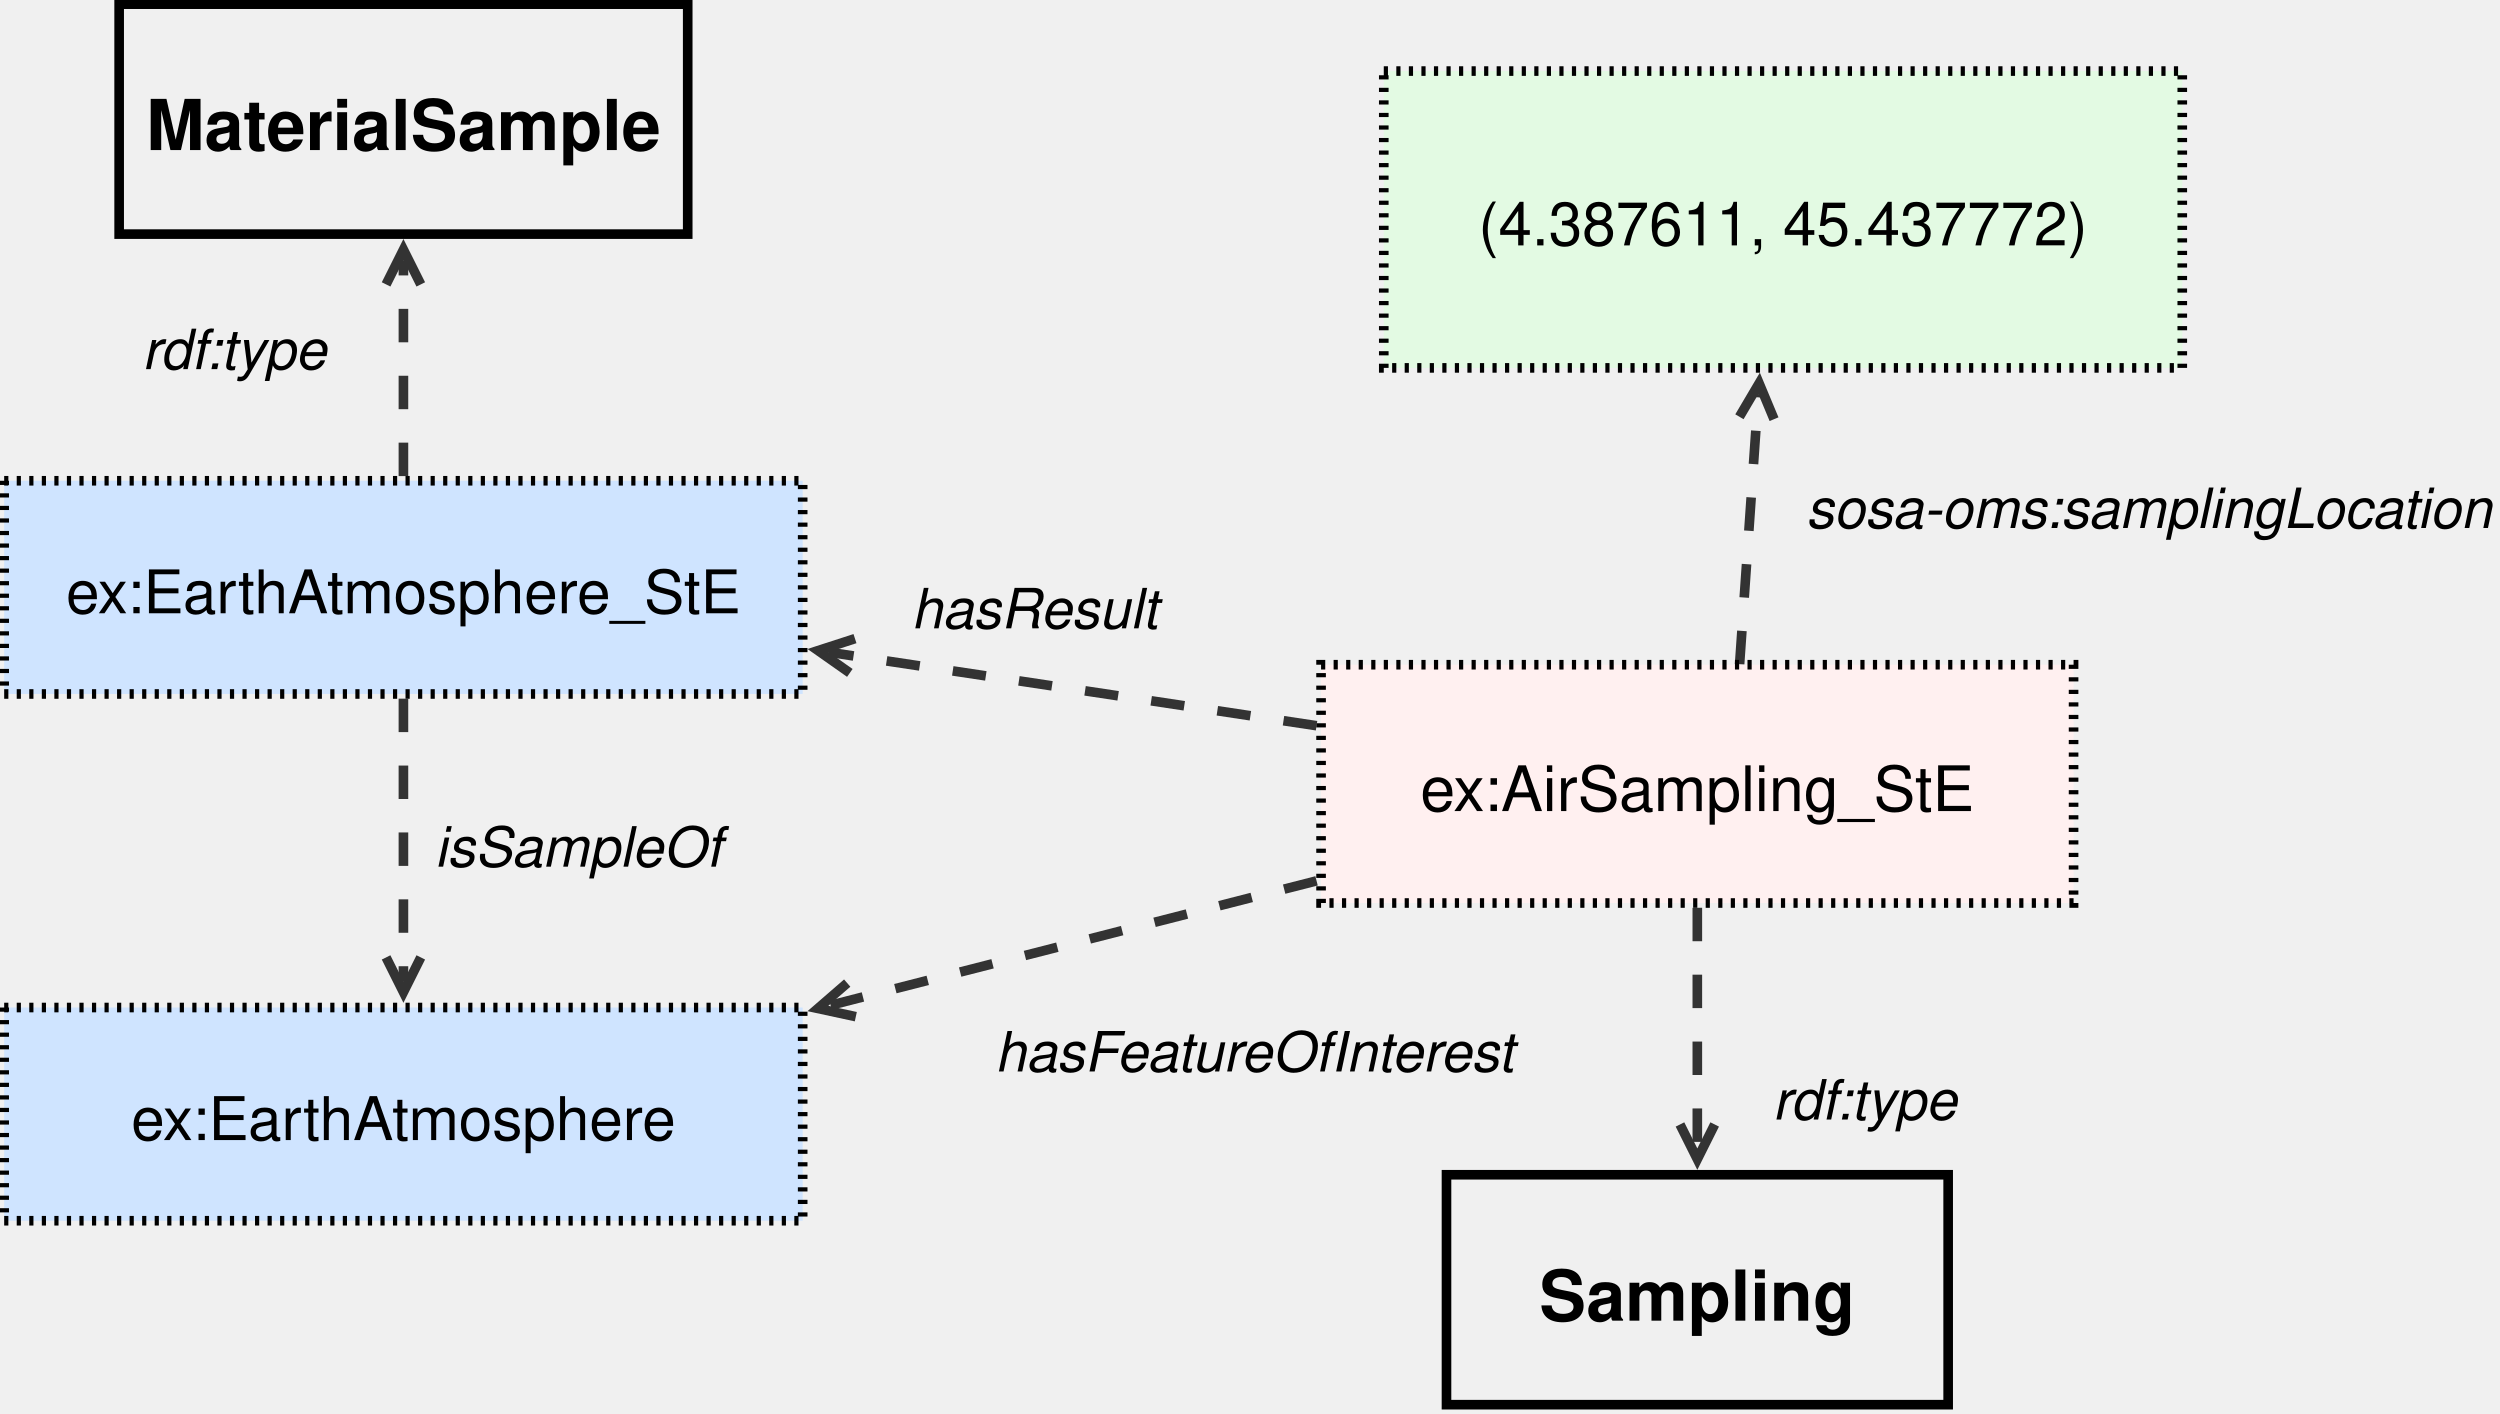
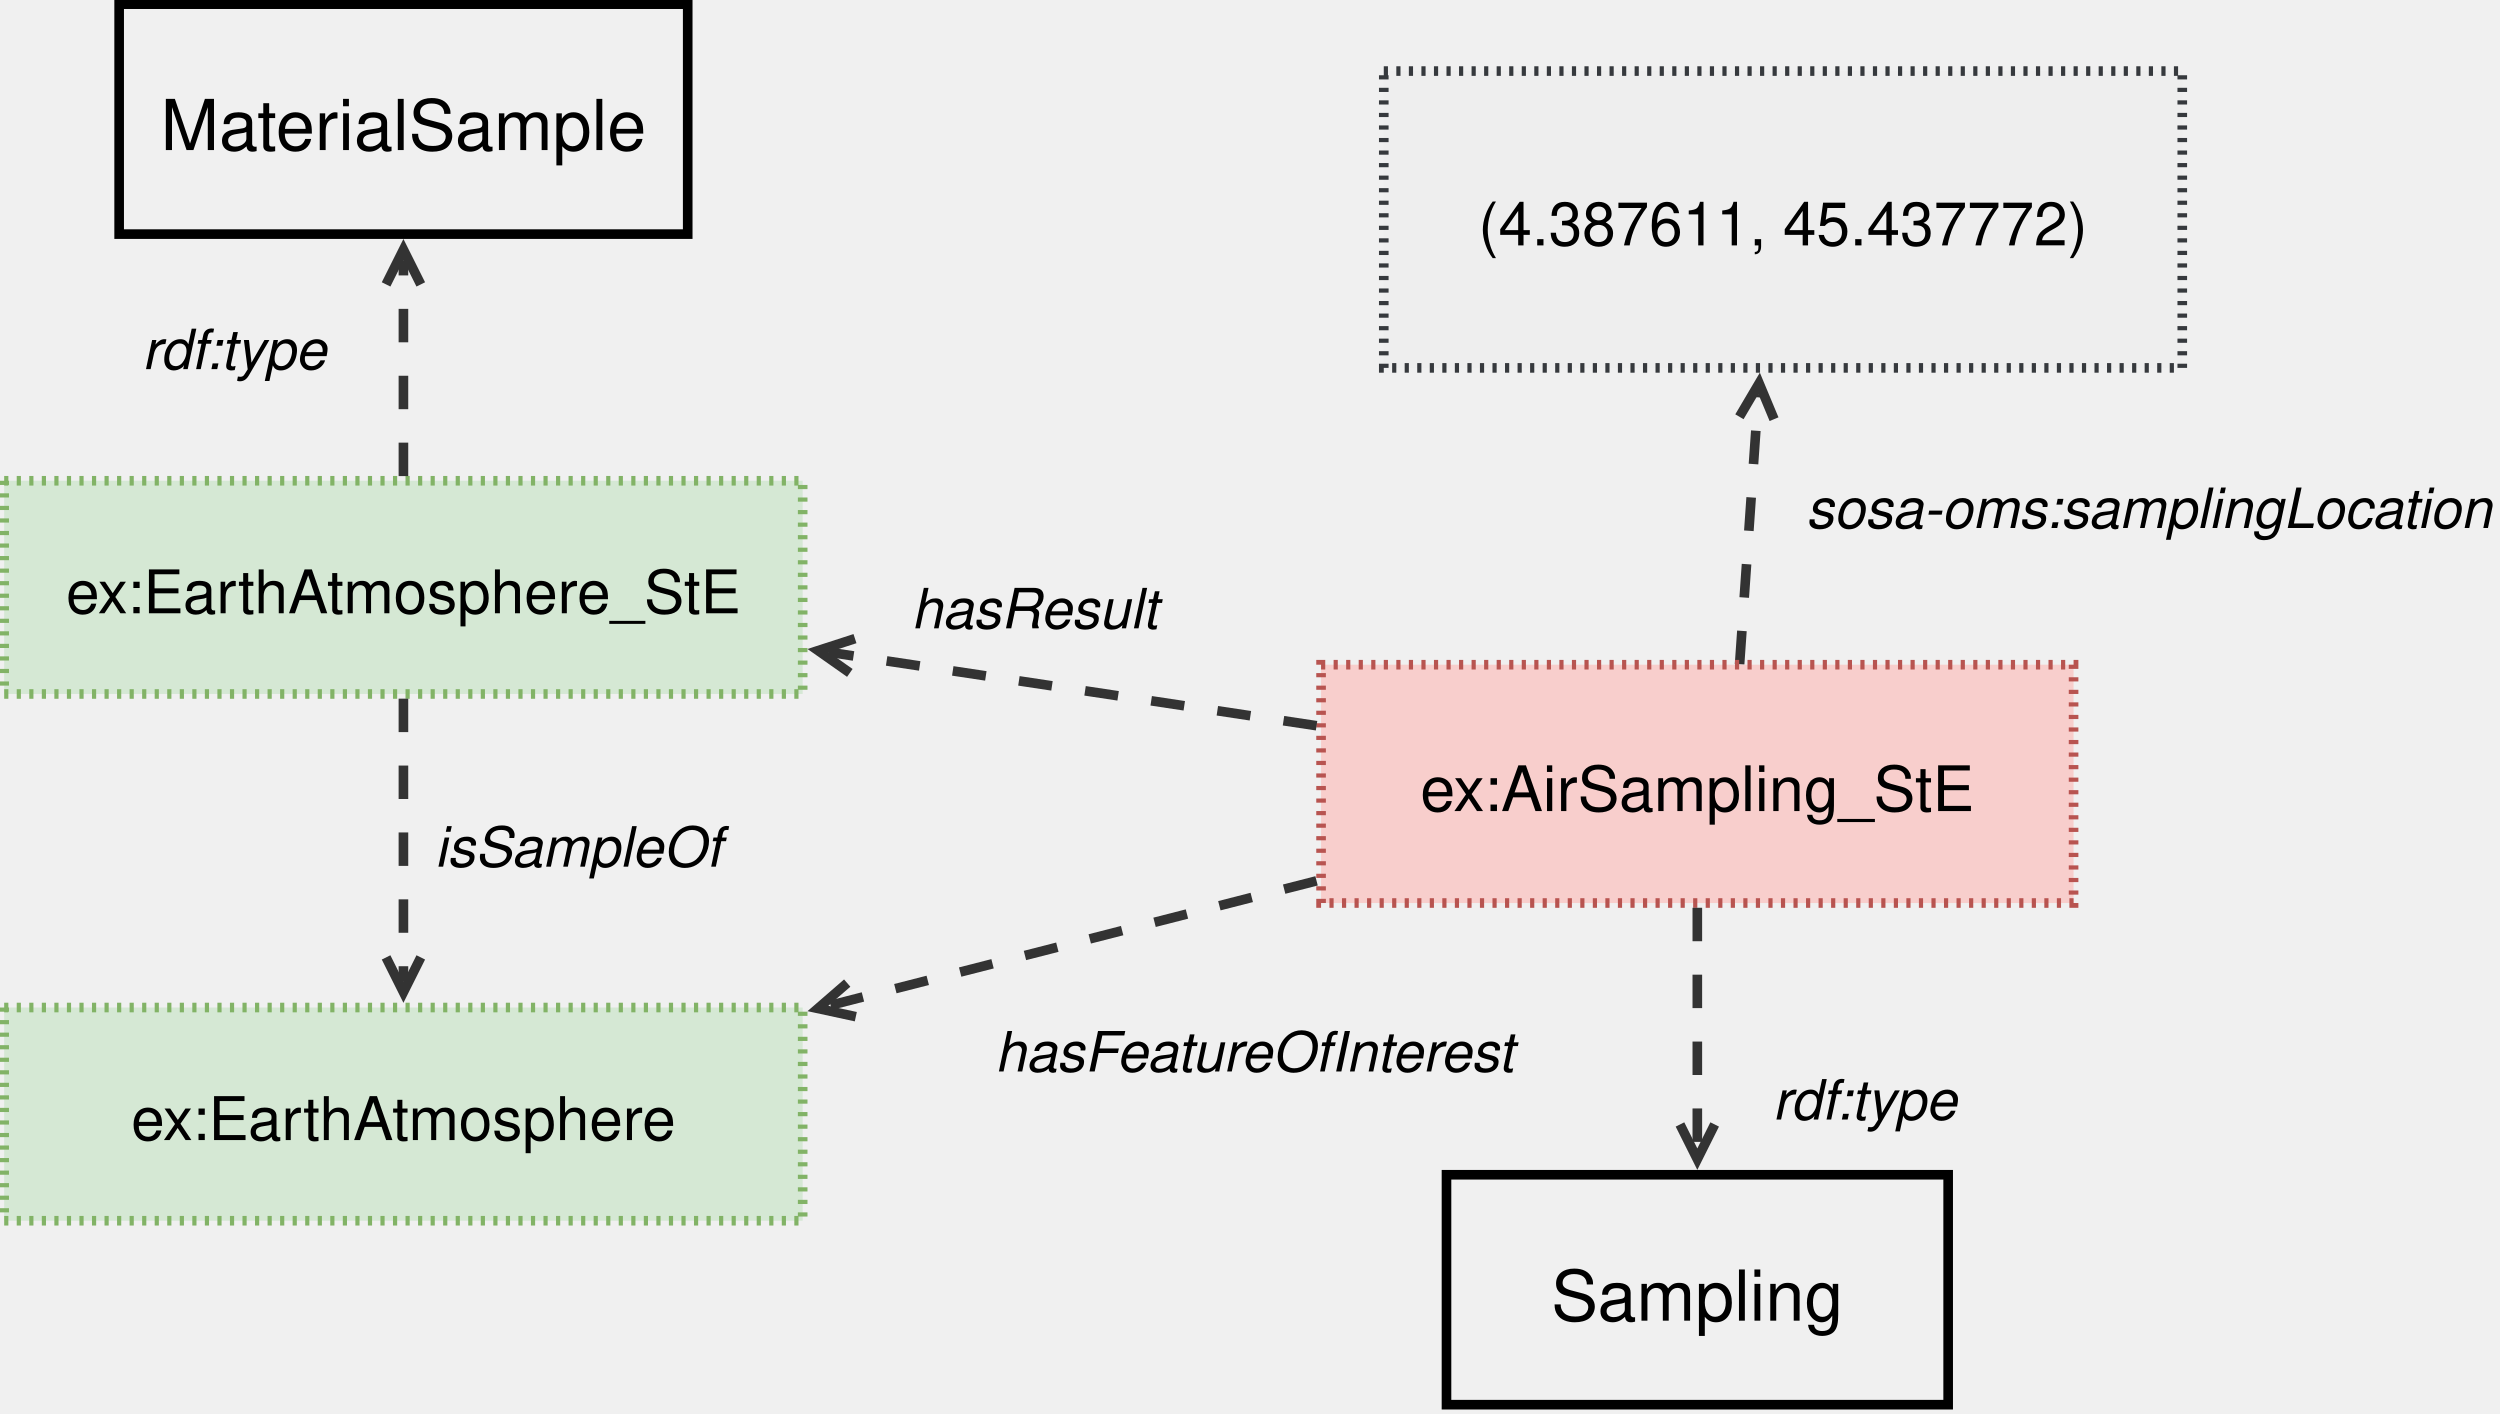
- <svg xmlns="http://www.w3.org/2000/svg" style="background: transparent; background-color: transparent; color-scheme: light dark;" version="1.1" width="598px" height="338px" viewBox="0 0 598 338" content="&lt;mxfile host=&quot;Electron&quot; agent=&quot;Mozilla/5.0 (Windows NT 10.0; Win64; x64) AppleWebKit/537.36 (KHTML, like Gecko) draw.io/28.0.4 Chrome/138.0.72.97 Electron/37.2.1 Safari/537.36&quot;&gt;&#10;  &lt;diagram name=&quot;Page-1&quot; id=&quot;sWogWxQLk9Eq-poedyoj&quot;&gt;&#10;    &lt;mxGraphModel dx=&quot;1078&quot; dy=&quot;1492&quot; grid=&quot;1&quot; gridSize=&quot;10&quot; guides=&quot;1&quot; tooltips=&quot;1&quot; connect=&quot;1&quot; arrows=&quot;1&quot; fold=&quot;1&quot; page=&quot;1&quot; pageScale=&quot;1&quot; pageWidth=&quot;1169&quot; pageHeight=&quot;827&quot; math=&quot;0&quot; shadow=&quot;0&quot;&gt;&#10;      &lt;root&gt;&#10;        &lt;mxCell id=&quot;0&quot; /&gt;&#10;        &lt;mxCell id=&quot;1&quot; parent=&quot;0&quot; /&gt;&#10;        &lt;mxCell id=&quot;tXF84uA-3AjtQh023G1f-1&quot; parent=&quot;1&quot; style=&quot;html=1;overflow=block;blockSpacing=1;whiteSpace=wrap;fontSize=14.4;fontFamily=Helvetica;fontColor=default;align=center;spacing=0;strokeOpacity=100;fillOpacity=100;fillColor=#cfe4ff;dashed=1;fixDash=1;dashPattern=1 2;strokeWidth=2.3;convertToSvg=1;&quot; value=&quot;&amp;lt;font&amp;gt;ex:EarthAtmosphere_StE&amp;lt;/font&amp;gt;&quot; vertex=&quot;1&quot;&gt;&#10;          &lt;mxGeometry height=&quot;51&quot; width=&quot;191&quot; x=&quot;260&quot; y=&quot;-596&quot; as=&quot;geometry&quot; /&gt;&#10;        &lt;/mxCell&gt;&#10;        &lt;mxCell id=&quot;tXF84uA-3AjtQh023G1f-2&quot; parent=&quot;1&quot; style=&quot;html=1;overflow=block;blockSpacing=1;whiteSpace=wrap;fontSize=16.8;fontColor=default;fontStyle=1;align=center;spacing=0;strokeOpacity=100;fillOpacity=0;fillColor=#000000;strokeWidth=2.3;convertToSvg=1;fontFamily=Helvetica;&quot; value=&quot;MaterialSample&quot; vertex=&quot;1&quot;&gt;&#10;          &lt;mxGeometry height=&quot;55&quot; width=&quot;136&quot; x=&quot;287.5&quot; y=&quot;-710&quot; as=&quot;geometry&quot; /&gt;&#10;        &lt;/mxCell&gt;&#10;        &lt;mxCell id=&quot;tXF84uA-3AjtQh023G1f-3&quot; parent=&quot;1&quot; style=&quot;html=1;overflow=block;blockSpacing=1;whiteSpace=wrap;fontSize=13.3;fontStyle=2;align=left;spacing=3.8;verticalAlign=top;strokeColor=none;fillOpacity=0;fillColor=#ffffff;dashed=1;fixDash=1;dashPattern=16 6;strokeWidth=0;lucidId=A-tLJZ_WLiK6;fontColor=default;convertToSvg=1;fontFamily=Helvetica;&quot; value=&quot;rdf:type&quot; vertex=&quot;1&quot;&gt;&#10;          &lt;mxGeometry height=&quot;28&quot; width=&quot;70&quot; x=&quot;290&quot; y=&quot;-638&quot; as=&quot;geometry&quot; /&gt;&#10;        &lt;/mxCell&gt;&#10;        &lt;mxCell id=&quot;tXF84uA-3AjtQh023G1f-4&quot; edge=&quot;1&quot; parent=&quot;1&quot; source=&quot;tXF84uA-3AjtQh023G1f-1&quot; style=&quot;html=1;jettySize=18;whiteSpace=wrap;fontSize=13;strokeColor=#333333;strokeOpacity=100;dashed=1;fixDash=1;dashPattern=8 8;strokeWidth=2.3;rounded=0;startArrow=none;endArrow=open;exitX=0.5;exitY=-0.022;exitPerimeter=0;entryX=0.5;entryY=1.021;entryPerimeter=0;lucidId=A-tLlVsy8QA~;fontColor=default;convertToSvg=1;fontFamily=Helvetica;&quot; target=&quot;tXF84uA-3AjtQh023G1f-2&quot; value=&quot;&quot;&gt;&#10;          &lt;mxGeometry height=&quot;100&quot; relative=&quot;1&quot; width=&quot;100&quot; as=&quot;geometry&quot;&gt;&#10;            &lt;Array as=&quot;points&quot; /&gt;&#10;          &lt;/mxGeometry&gt;&#10;        &lt;/mxCell&gt;&#10;        &lt;mxCell id=&quot;tXF84uA-3AjtQh023G1f-5&quot; parent=&quot;1&quot; style=&quot;points=[[0.471,1.016,0]];html=1;overflow=block;blockSpacing=1;whiteSpace=wrap;fontSize=14.4;fontFamily=Helvetica;fontColor=default;align=center;spacing=0;strokeOpacity=100;fillOpacity=100;fillColor=#e3fae3;dashed=1;fixDash=1;dashPattern=1 2;strokeWidth=2.3;convertToSvg=1;&quot; value=&quot;&amp;lt;font&amp;gt;(4.388, 45.438)&amp;lt;/font&amp;gt;&quot; vertex=&quot;1&quot;&gt;&#10;          &lt;mxGeometry height=&quot;71&quot; width=&quot;191&quot; x=&quot;590&quot; y=&quot;-694&quot; as=&quot;geometry&quot; /&gt;&#10;        &lt;/mxCell&gt;&#10;        &lt;mxCell id=&quot;tXF84uA-3AjtQh023G1f-6&quot; edge=&quot;1&quot; parent=&quot;1&quot; source=&quot;tXF84uA-3AjtQh023G1f-11&quot; style=&quot;html=1;jettySize=18;whiteSpace=wrap;fontSize=13;strokeColor=#333333;strokeOpacity=100;dashed=1;fixDash=1;dashPattern=8 8;strokeWidth=2.3;rounded=0;startArrow=none;endArrow=open;exitX=0.55;exitY=0.278;exitPerimeter=0;entryX=0.471;entryY=1.016;entryPerimeter=0;lucidId=A-tLJ03LX-C-;fontColor=default;convertToSvg=1;fontFamily=Helvetica;&quot; target=&quot;tXF84uA-3AjtQh023G1f-5&quot; value=&quot;&quot;&gt;&#10;          &lt;mxGeometry height=&quot;100&quot; relative=&quot;1&quot; width=&quot;100&quot; as=&quot;geometry&quot;&gt;&#10;            &lt;Array as=&quot;points&quot; /&gt;&#10;          &lt;/mxGeometry&gt;&#10;        &lt;/mxCell&gt;&#10;        &lt;mxCell id=&quot;tXF84uA-3AjtQh023G1f-7&quot; parent=&quot;1&quot; style=&quot;html=1;overflow=block;blockSpacing=1;whiteSpace=wrap;fontSize=13.3;fontStyle=2;align=left;spacing=3.8;verticalAlign=top;strokeColor=none;fillOpacity=0;fillColor=#ffffff;dashed=1;fixDash=1;dashPattern=16 6;strokeWidth=0;lucidId=A-tLXsr12cKE;fontColor=default;convertToSvg=1;fontFamily=Helvetica;&quot; value=&quot;sosa-oms:samplingLocation&quot; vertex=&quot;1&quot;&gt;&#10;          &lt;mxGeometry height=&quot;24&quot; width=&quot;101&quot; x=&quot;688&quot; y=&quot;-600&quot; as=&quot;geometry&quot; /&gt;&#10;        &lt;/mxCell&gt;&#10;        &lt;mxCell id=&quot;tXF84uA-3AjtQh023G1f-8&quot; parent=&quot;1&quot; style=&quot;html=1;overflow=block;blockSpacing=1;whiteSpace=wrap;fontSize=14.4;fontFamily=Helvetica;fontColor=default;align=center;spacing=0;strokeOpacity=100;fillOpacity=100;fillColor=#cfe4ff;dashed=1;fixDash=1;dashPattern=1 2;strokeWidth=2.3;convertToSvg=1;&quot; value=&quot;&amp;lt;font&amp;gt;ex:EarthAtmosphere&amp;lt;/font&amp;gt;&quot; vertex=&quot;1&quot;&gt;&#10;          &lt;mxGeometry height=&quot;51&quot; width=&quot;191&quot; x=&quot;260&quot; y=&quot;-470&quot; as=&quot;geometry&quot; /&gt;&#10;        &lt;/mxCell&gt;&#10;        &lt;mxCell id=&quot;tXF84uA-3AjtQh023G1f-9&quot; edge=&quot;1&quot; parent=&quot;1&quot; source=&quot;tXF84uA-3AjtQh023G1f-1&quot; style=&quot;html=1;jettySize=18;whiteSpace=wrap;fontSize=13;strokeColor=#333333;strokeOpacity=100;dashed=1;fixDash=1;dashPattern=8 8;strokeWidth=2.3;rounded=0;startArrow=none;endArrow=open;exitX=0.5;exitY=1.022;exitPerimeter=0;entryX=0.5;entryY=-0.022;entryPerimeter=0;lucidId=A-tL4dQTPhSz;fontColor=default;convertToSvg=1;fontFamily=Helvetica;&quot; target=&quot;tXF84uA-3AjtQh023G1f-8&quot; value=&quot;&quot;&gt;&#10;          &lt;mxGeometry height=&quot;100&quot; relative=&quot;1&quot; width=&quot;100&quot; as=&quot;geometry&quot;&gt;&#10;            &lt;Array as=&quot;points&quot; /&gt;&#10;          &lt;/mxGeometry&gt;&#10;        &lt;/mxCell&gt;&#10;        &lt;mxCell id=&quot;tXF84uA-3AjtQh023G1f-10&quot; parent=&quot;1&quot; style=&quot;html=1;overflow=block;blockSpacing=1;whiteSpace=wrap;fontSize=13.3;fontStyle=2;align=left;spacing=3.8;verticalAlign=top;strokeColor=none;fillOpacity=0;fillColor=#ffffff;dashed=1;fixDash=1;dashPattern=16 6;strokeWidth=0;lucidId=A-tLC04_h~EB;fontColor=default;convertToSvg=1;fontFamily=Helvetica;&quot; value=&quot;isSampleOf&quot; vertex=&quot;1&quot;&gt;&#10;          &lt;mxGeometry height=&quot;24&quot; width=&quot;101&quot; x=&quot;360&quot; y=&quot;-519&quot; as=&quot;geometry&quot; /&gt;&#10;        &lt;/mxCell&gt;&#10;        &lt;mxCell id=&quot;tXF84uA-3AjtQh023G1f-11&quot; parent=&quot;1&quot; style=&quot;points=[[0.55,0.278,0]];html=1;overflow=block;blockSpacing=1;whiteSpace=wrap;fontSize=15;fontFamily=Helvetica;align=center;spacing=0;strokeOpacity=100;fillOpacity=100;fillColor=#fff0f0;dashed=1;fixDash=1;dashPattern=1 2;strokeWidth=2.3;fontColor=default;convertToSvg=1;&quot; value=&quot;&amp;lt;font&amp;gt;ex:AirSampling_StE&amp;lt;/font&amp;gt;&quot; vertex=&quot;1&quot;&gt;&#10;          &lt;mxGeometry height=&quot;57&quot; width=&quot;180&quot; x=&quot;575&quot; y=&quot;-552&quot; as=&quot;geometry&quot; /&gt;&#10;        &lt;/mxCell&gt;&#10;        &lt;mxCell id=&quot;tXF84uA-3AjtQh023G1f-12&quot; edge=&quot;1&quot; parent=&quot;1&quot; source=&quot;tXF84uA-3AjtQh023G1f-11&quot; style=&quot;html=1;jettySize=18;whiteSpace=wrap;fontSize=13;strokeColor=#333333;strokeOpacity=100;dashed=1;fixDash=1;dashPattern=8 8;strokeWidth=2.3;rounded=0;startArrow=none;endArrow=open;exitX=-0.006;exitY=0.907;exitPerimeter=0;entryX=1.006;entryY=0.017;entryPerimeter=0;lucidId=m.tLpbR_ObS~;fontColor=default;convertToSvg=1;fontFamily=Helvetica;&quot; target=&quot;tXF84uA-3AjtQh023G1f-8&quot; value=&quot;&quot;&gt;&#10;          &lt;mxGeometry height=&quot;100&quot; relative=&quot;1&quot; width=&quot;100&quot; as=&quot;geometry&quot;&gt;&#10;            &lt;Array as=&quot;points&quot; /&gt;&#10;          &lt;/mxGeometry&gt;&#10;        &lt;/mxCell&gt;&#10;        &lt;mxCell id=&quot;tXF84uA-3AjtQh023G1f-13&quot; edge=&quot;1&quot; parent=&quot;1&quot; source=&quot;tXF84uA-3AjtQh023G1f-11&quot; style=&quot;html=1;jettySize=18;whiteSpace=wrap;fontSize=13;strokeColor=#333333;strokeOpacity=100;dashed=1;fixDash=1;dashPattern=8 8;strokeWidth=2.3;rounded=0;startArrow=none;endArrow=open;exitX=-0.006;exitY=0.256;exitPerimeter=0;entryX=1.006;entryY=0.789;entryPerimeter=0;lucidId=w.tLvAd8Xd-0;fontColor=default;convertToSvg=1;fontFamily=Helvetica;&quot; target=&quot;tXF84uA-3AjtQh023G1f-1&quot; value=&quot;&quot;&gt;&#10;          &lt;mxGeometry height=&quot;100&quot; relative=&quot;1&quot; width=&quot;100&quot; as=&quot;geometry&quot;&gt;&#10;            &lt;Array as=&quot;points&quot; /&gt;&#10;          &lt;/mxGeometry&gt;&#10;        &lt;/mxCell&gt;&#10;        &lt;mxCell id=&quot;tXF84uA-3AjtQh023G1f-14&quot; parent=&quot;1&quot; style=&quot;html=1;overflow=block;blockSpacing=1;whiteSpace=wrap;fontSize=13.3;fontStyle=2;align=left;spacing=3.8;verticalAlign=top;strokeColor=none;fillOpacity=0;fillColor=#ffffff;dashed=1;fixDash=1;dashPattern=16 6;strokeWidth=0;lucidId=J.tLM3dq~phv;fontColor=default;convertToSvg=1;fontFamily=Helvetica;&quot; value=&quot;hasFeatureOfInterest&quot; vertex=&quot;1&quot;&gt;&#10;          &lt;mxGeometry height=&quot;24&quot; width=&quot;101&quot; x=&quot;494&quot; y=&quot;-470&quot; as=&quot;geometry&quot; /&gt;&#10;        &lt;/mxCell&gt;&#10;        &lt;mxCell id=&quot;tXF84uA-3AjtQh023G1f-15&quot; parent=&quot;1&quot; style=&quot;html=1;overflow=block;blockSpacing=1;whiteSpace=wrap;fontSize=13.3;fontStyle=2;align=left;spacing=3.8;verticalAlign=top;strokeColor=none;fillOpacity=0;fillColor=#ffffff;dashed=1;fixDash=1;dashPattern=16 6;strokeWidth=0;lucidId=W.tLqPjniz9z;fontColor=default;convertToSvg=1;fontFamily=Helvetica;&quot; value=&quot;hasResult&quot; vertex=&quot;1&quot;&gt;&#10;          &lt;mxGeometry height=&quot;24&quot; width=&quot;101&quot; x=&quot;474&quot; y=&quot;-576&quot; as=&quot;geometry&quot; /&gt;&#10;        &lt;/mxCell&gt;&#10;        &lt;mxCell id=&quot;tXF84uA-3AjtQh023G1f-16&quot; parent=&quot;1&quot; style=&quot;html=1;overflow=block;blockSpacing=1;whiteSpace=wrap;fontSize=16.8;fontColor=default;fontStyle=1;align=center;spacing=0;strokeOpacity=100;fillOpacity=0;fillColor=#000000;strokeWidth=2.3;convertToSvg=1;fontFamily=Helvetica;&quot; value=&quot;Sampling&quot; vertex=&quot;1&quot;&gt;&#10;          &lt;mxGeometry height=&quot;55&quot; width=&quot;120&quot; x=&quot;605&quot; y=&quot;-430&quot; as=&quot;geometry&quot; /&gt;&#10;        &lt;/mxCell&gt;&#10;        &lt;mxCell id=&quot;tXF84uA-3AjtQh023G1f-17&quot; edge=&quot;1&quot; parent=&quot;1&quot; source=&quot;tXF84uA-3AjtQh023G1f-11&quot; style=&quot;html=1;jettySize=18;whiteSpace=wrap;fontSize=13;strokeColor=#333333;strokeOpacity=100;dashed=1;fixDash=1;dashPattern=8 8;strokeWidth=2.3;rounded=0;startArrow=none;endArrow=open;exitX=0.5;exitY=1.02;exitPerimeter=0;entryX=0.5;entryY=-0.021;entryPerimeter=0;lucidId=LuNLk8hMXrsJ;fontColor=default;convertToSvg=1;fontFamily=Helvetica;&quot; target=&quot;tXF84uA-3AjtQh023G1f-16&quot; value=&quot;&quot;&gt;&#10;          &lt;mxGeometry height=&quot;100&quot; relative=&quot;1&quot; width=&quot;100&quot; as=&quot;geometry&quot;&gt;&#10;            &lt;Array as=&quot;points&quot; /&gt;&#10;          &lt;/mxGeometry&gt;&#10;        &lt;/mxCell&gt;&#10;        &lt;mxCell id=&quot;tXF84uA-3AjtQh023G1f-18&quot; parent=&quot;1&quot; style=&quot;html=1;overflow=block;blockSpacing=1;whiteSpace=wrap;fontSize=13.3;fontStyle=2;align=left;spacing=3.8;verticalAlign=top;strokeColor=none;fillOpacity=0;fillColor=#ffffff;dashed=1;fixDash=1;dashPattern=16 6;strokeWidth=0;lucidId=LuNLHJXEgmcY;fontColor=default;convertToSvg=1;fontFamily=Helvetica;&quot; value=&quot;rdf:type&quot; vertex=&quot;1&quot;&gt;&#10;          &lt;mxGeometry height=&quot;28&quot; width=&quot;70&quot; x=&quot;680&quot; y=&quot;-458.5&quot; as=&quot;geometry&quot; /&gt;&#10;        &lt;/mxCell&gt;&#10;      &lt;/root&gt;&#10;    &lt;/mxGraphModel&gt;&#10;  &lt;/diagram&gt;&#10;&lt;/mxfile&gt;&#10;">
+ <svg xmlns="http://www.w3.org/2000/svg" style="background: transparent; background-color: transparent; color-scheme: light dark;" version="1.1" width="598px" height="338px" viewBox="0 0 598 338" content="&lt;mxfile host=&quot;Electron&quot; agent=&quot;Mozilla/5.0 (Windows NT 10.0; Win64; x64) AppleWebKit/537.36 (KHTML, like Gecko) draw.io/28.0.4 Chrome/138.0.72.97 Electron/37.2.1 Safari/537.36&quot;&gt;&#10;  &lt;diagram name=&quot;Page-1&quot; id=&quot;sWogWxQLk9Eq-poedyoj&quot;&gt;&#10;    &lt;mxGraphModel dx=&quot;1161&quot; dy=&quot;1580&quot; grid=&quot;1&quot; gridSize=&quot;10&quot; guides=&quot;1&quot; tooltips=&quot;1&quot; connect=&quot;1&quot; arrows=&quot;1&quot; fold=&quot;1&quot; page=&quot;1&quot; pageScale=&quot;1&quot; pageWidth=&quot;1169&quot; pageHeight=&quot;827&quot; math=&quot;0&quot; shadow=&quot;0&quot;&gt;&#10;      &lt;root&gt;&#10;        &lt;mxCell id=&quot;0&quot; /&gt;&#10;        &lt;mxCell id=&quot;1&quot; parent=&quot;0&quot; /&gt;&#10;        &lt;mxCell id=&quot;tXF84uA-3AjtQh023G1f-1&quot; parent=&quot;1&quot; style=&quot;html=1;overflow=block;blockSpacing=1;whiteSpace=wrap;fontSize=14.4;fontFamily=Helvetica;align=center;spacing=0;strokeOpacity=100;fillOpacity=100;fillColor=#d5e8d4;dashed=1;fixDash=1;dashPattern=1 2;strokeWidth=2.3;convertToSvg=1;strokeColor=#82b366;&quot; value=&quot;&amp;lt;font&amp;gt;ex:EarthAtmosphere_StE&amp;lt;/font&amp;gt;&quot; vertex=&quot;1&quot;&gt;&#10;          &lt;mxGeometry height=&quot;51&quot; width=&quot;191&quot; x=&quot;260&quot; y=&quot;-596&quot; as=&quot;geometry&quot; /&gt;&#10;        &lt;/mxCell&gt;&#10;        &lt;mxCell id=&quot;tXF84uA-3AjtQh023G1f-2&quot; parent=&quot;1&quot; style=&quot;html=1;overflow=block;blockSpacing=1;whiteSpace=wrap;fontSize=16.8;fontColor=default;fontStyle=0;align=center;spacing=0;strokeOpacity=100;fillOpacity=0;fillColor=#000000;strokeWidth=2.3;convertToSvg=1;fontFamily=Helvetica;&quot; value=&quot;MaterialSample&quot; vertex=&quot;1&quot;&gt;&#10;          &lt;mxGeometry height=&quot;55&quot; width=&quot;136&quot; x=&quot;287.5&quot; y=&quot;-710&quot; as=&quot;geometry&quot; /&gt;&#10;        &lt;/mxCell&gt;&#10;        &lt;mxCell id=&quot;tXF84uA-3AjtQh023G1f-3&quot; parent=&quot;1&quot; style=&quot;html=1;overflow=block;blockSpacing=1;whiteSpace=wrap;fontSize=13.3;fontStyle=2;align=left;spacing=3.8;verticalAlign=top;strokeColor=none;fillOpacity=0;fillColor=#ffffff;dashed=1;fixDash=1;dashPattern=16 6;strokeWidth=0;lucidId=A-tLJZ_WLiK6;fontColor=default;convertToSvg=1;fontFamily=Helvetica;&quot; value=&quot;rdf:type&quot; vertex=&quot;1&quot;&gt;&#10;          &lt;mxGeometry height=&quot;28&quot; width=&quot;70&quot; x=&quot;290&quot; y=&quot;-638&quot; as=&quot;geometry&quot; /&gt;&#10;        &lt;/mxCell&gt;&#10;        &lt;mxCell id=&quot;tXF84uA-3AjtQh023G1f-4&quot; edge=&quot;1&quot; parent=&quot;1&quot; source=&quot;tXF84uA-3AjtQh023G1f-1&quot; style=&quot;html=1;jettySize=18;whiteSpace=wrap;fontSize=13;strokeColor=#333333;strokeOpacity=100;dashed=1;fixDash=1;dashPattern=8 8;strokeWidth=2.3;rounded=0;startArrow=none;endArrow=open;exitX=0.5;exitY=-0.022;exitPerimeter=0;entryX=0.5;entryY=1.021;entryPerimeter=0;lucidId=A-tLlVsy8QA~;fontColor=default;convertToSvg=1;fontFamily=Helvetica;&quot; target=&quot;tXF84uA-3AjtQh023G1f-2&quot; value=&quot;&quot;&gt;&#10;          &lt;mxGeometry height=&quot;100&quot; relative=&quot;1&quot; width=&quot;100&quot; as=&quot;geometry&quot;&gt;&#10;            &lt;Array as=&quot;points&quot; /&gt;&#10;          &lt;/mxGeometry&gt;&#10;        &lt;/mxCell&gt;&#10;        &lt;mxCell id=&quot;tXF84uA-3AjtQh023G1f-5&quot; parent=&quot;1&quot; style=&quot;points=[[0.471,1.016,0]];html=1;overflow=block;blockSpacing=1;whiteSpace=wrap;fontSize=14.4;fontFamily=Helvetica;align=center;spacing=0;strokeOpacity=100;fillOpacity=100;fillColor=#eeeeee;dashed=1;fixDash=1;dashPattern=1 2;strokeWidth=2.3;convertToSvg=1;strokeColor=#36393d;&quot; value=&quot;&amp;lt;font&amp;gt;(4.388, 45.438)&amp;lt;/font&amp;gt;&quot; vertex=&quot;1&quot;&gt;&#10;          &lt;mxGeometry height=&quot;71&quot; width=&quot;191&quot; x=&quot;590&quot; y=&quot;-694&quot; as=&quot;geometry&quot; /&gt;&#10;        &lt;/mxCell&gt;&#10;        &lt;mxCell id=&quot;tXF84uA-3AjtQh023G1f-6&quot; edge=&quot;1&quot; parent=&quot;1&quot; source=&quot;tXF84uA-3AjtQh023G1f-11&quot; style=&quot;html=1;jettySize=18;whiteSpace=wrap;fontSize=13;strokeColor=#333333;strokeOpacity=100;dashed=1;fixDash=1;dashPattern=8 8;strokeWidth=2.3;rounded=0;startArrow=none;endArrow=open;exitX=0.55;exitY=0.278;exitPerimeter=0;entryX=0.471;entryY=1.016;entryPerimeter=0;lucidId=A-tLJ03LX-C-;fontColor=default;convertToSvg=1;fontFamily=Helvetica;&quot; target=&quot;tXF84uA-3AjtQh023G1f-5&quot; value=&quot;&quot;&gt;&#10;          &lt;mxGeometry height=&quot;100&quot; relative=&quot;1&quot; width=&quot;100&quot; as=&quot;geometry&quot;&gt;&#10;            &lt;Array as=&quot;points&quot; /&gt;&#10;          &lt;/mxGeometry&gt;&#10;        &lt;/mxCell&gt;&#10;        &lt;mxCell id=&quot;tXF84uA-3AjtQh023G1f-7&quot; parent=&quot;1&quot; style=&quot;html=1;overflow=block;blockSpacing=1;whiteSpace=wrap;fontSize=13.3;fontStyle=2;align=left;spacing=3.8;verticalAlign=top;strokeColor=none;fillOpacity=0;fillColor=#ffffff;dashed=1;fixDash=1;dashPattern=16 6;strokeWidth=0;lucidId=A-tLXsr12cKE;fontColor=default;convertToSvg=1;fontFamily=Helvetica;&quot; value=&quot;sosa-oms:samplingLocation&quot; vertex=&quot;1&quot;&gt;&#10;          &lt;mxGeometry height=&quot;24&quot; width=&quot;101&quot; x=&quot;688&quot; y=&quot;-600&quot; as=&quot;geometry&quot; /&gt;&#10;        &lt;/mxCell&gt;&#10;        &lt;mxCell id=&quot;tXF84uA-3AjtQh023G1f-8&quot; parent=&quot;1&quot; style=&quot;html=1;overflow=block;blockSpacing=1;whiteSpace=wrap;fontSize=14.4;fontFamily=Helvetica;align=center;spacing=0;strokeOpacity=100;fillOpacity=100;fillColor=#d5e8d4;dashed=1;fixDash=1;dashPattern=1 2;strokeWidth=2.3;convertToSvg=1;strokeColor=#82b366;&quot; value=&quot;&amp;lt;font&amp;gt;ex:EarthAtmosphere&amp;lt;/font&amp;gt;&quot; vertex=&quot;1&quot;&gt;&#10;          &lt;mxGeometry height=&quot;51&quot; width=&quot;191&quot; x=&quot;260&quot; y=&quot;-470&quot; as=&quot;geometry&quot; /&gt;&#10;        &lt;/mxCell&gt;&#10;        &lt;mxCell id=&quot;tXF84uA-3AjtQh023G1f-9&quot; edge=&quot;1&quot; parent=&quot;1&quot; source=&quot;tXF84uA-3AjtQh023G1f-1&quot; style=&quot;html=1;jettySize=18;whiteSpace=wrap;fontSize=13;strokeColor=#333333;strokeOpacity=100;dashed=1;fixDash=1;dashPattern=8 8;strokeWidth=2.3;rounded=0;startArrow=none;endArrow=open;exitX=0.5;exitY=1.022;exitPerimeter=0;entryX=0.5;entryY=-0.022;entryPerimeter=0;lucidId=A-tL4dQTPhSz;fontColor=default;convertToSvg=1;fontFamily=Helvetica;&quot; target=&quot;tXF84uA-3AjtQh023G1f-8&quot; value=&quot;&quot;&gt;&#10;          &lt;mxGeometry height=&quot;100&quot; relative=&quot;1&quot; width=&quot;100&quot; as=&quot;geometry&quot;&gt;&#10;            &lt;Array as=&quot;points&quot; /&gt;&#10;          &lt;/mxGeometry&gt;&#10;        &lt;/mxCell&gt;&#10;        &lt;mxCell id=&quot;tXF84uA-3AjtQh023G1f-10&quot; parent=&quot;1&quot; style=&quot;html=1;overflow=block;blockSpacing=1;whiteSpace=wrap;fontSize=13.3;fontStyle=2;align=left;spacing=3.8;verticalAlign=top;strokeColor=none;fillOpacity=0;fillColor=#ffffff;dashed=1;fixDash=1;dashPattern=16 6;strokeWidth=0;lucidId=A-tLC04_h~EB;fontColor=default;convertToSvg=1;fontFamily=Helvetica;&quot; value=&quot;isSampleOf&quot; vertex=&quot;1&quot;&gt;&#10;          &lt;mxGeometry height=&quot;24&quot; width=&quot;101&quot; x=&quot;360&quot; y=&quot;-519&quot; as=&quot;geometry&quot; /&gt;&#10;        &lt;/mxCell&gt;&#10;        &lt;mxCell id=&quot;tXF84uA-3AjtQh023G1f-11&quot; parent=&quot;1&quot; style=&quot;points=[[0.55,0.278,0]];html=1;overflow=block;blockSpacing=1;whiteSpace=wrap;fontSize=15;fontFamily=Helvetica;align=center;spacing=0;strokeOpacity=100;fillOpacity=100;fillColor=#f8cecc;dashed=1;fixDash=1;dashPattern=1 2;strokeWidth=2.3;convertToSvg=1;strokeColor=#b85450;&quot; value=&quot;&amp;lt;font&amp;gt;ex:AirSampling_StE&amp;lt;/font&amp;gt;&quot; vertex=&quot;1&quot;&gt;&#10;          &lt;mxGeometry height=&quot;57&quot; width=&quot;180&quot; x=&quot;575&quot; y=&quot;-552&quot; as=&quot;geometry&quot; /&gt;&#10;        &lt;/mxCell&gt;&#10;        &lt;mxCell id=&quot;tXF84uA-3AjtQh023G1f-12&quot; edge=&quot;1&quot; parent=&quot;1&quot; source=&quot;tXF84uA-3AjtQh023G1f-11&quot; style=&quot;html=1;jettySize=18;whiteSpace=wrap;fontSize=13;strokeColor=#333333;strokeOpacity=100;dashed=1;fixDash=1;dashPattern=8 8;strokeWidth=2.3;rounded=0;startArrow=none;endArrow=open;exitX=-0.006;exitY=0.907;exitPerimeter=0;entryX=1.006;entryY=0.017;entryPerimeter=0;lucidId=m.tLpbR_ObS~;fontColor=default;convertToSvg=1;fontFamily=Helvetica;&quot; target=&quot;tXF84uA-3AjtQh023G1f-8&quot; value=&quot;&quot;&gt;&#10;          &lt;mxGeometry height=&quot;100&quot; relative=&quot;1&quot; width=&quot;100&quot; as=&quot;geometry&quot;&gt;&#10;            &lt;Array as=&quot;points&quot; /&gt;&#10;          &lt;/mxGeometry&gt;&#10;        &lt;/mxCell&gt;&#10;        &lt;mxCell id=&quot;tXF84uA-3AjtQh023G1f-13&quot; edge=&quot;1&quot; parent=&quot;1&quot; source=&quot;tXF84uA-3AjtQh023G1f-11&quot; style=&quot;html=1;jettySize=18;whiteSpace=wrap;fontSize=13;strokeColor=#333333;strokeOpacity=100;dashed=1;fixDash=1;dashPattern=8 8;strokeWidth=2.3;rounded=0;startArrow=none;endArrow=open;exitX=-0.006;exitY=0.256;exitPerimeter=0;entryX=1.006;entryY=0.789;entryPerimeter=0;lucidId=w.tLvAd8Xd-0;fontColor=default;convertToSvg=1;fontFamily=Helvetica;&quot; target=&quot;tXF84uA-3AjtQh023G1f-1&quot; value=&quot;&quot;&gt;&#10;          &lt;mxGeometry height=&quot;100&quot; relative=&quot;1&quot; width=&quot;100&quot; as=&quot;geometry&quot;&gt;&#10;            &lt;Array as=&quot;points&quot; /&gt;&#10;          &lt;/mxGeometry&gt;&#10;        &lt;/mxCell&gt;&#10;        &lt;mxCell id=&quot;tXF84uA-3AjtQh023G1f-14&quot; parent=&quot;1&quot; style=&quot;html=1;overflow=block;blockSpacing=1;whiteSpace=wrap;fontSize=13.3;fontStyle=2;align=left;spacing=3.8;verticalAlign=top;strokeColor=none;fillOpacity=0;fillColor=#ffffff;dashed=1;fixDash=1;dashPattern=16 6;strokeWidth=0;lucidId=J.tLM3dq~phv;fontColor=default;convertToSvg=1;fontFamily=Helvetica;&quot; value=&quot;hasFeatureOfInterest&quot; vertex=&quot;1&quot;&gt;&#10;          &lt;mxGeometry height=&quot;24&quot; width=&quot;101&quot; x=&quot;494&quot; y=&quot;-470&quot; as=&quot;geometry&quot; /&gt;&#10;        &lt;/mxCell&gt;&#10;        &lt;mxCell id=&quot;tXF84uA-3AjtQh023G1f-15&quot; parent=&quot;1&quot; style=&quot;html=1;overflow=block;blockSpacing=1;whiteSpace=wrap;fontSize=13.3;fontStyle=2;align=left;spacing=3.8;verticalAlign=top;strokeColor=none;fillOpacity=0;fillColor=#ffffff;dashed=1;fixDash=1;dashPattern=16 6;strokeWidth=0;lucidId=W.tLqPjniz9z;fontColor=default;convertToSvg=1;fontFamily=Helvetica;&quot; value=&quot;hasResult&quot; vertex=&quot;1&quot;&gt;&#10;          &lt;mxGeometry height=&quot;24&quot; width=&quot;101&quot; x=&quot;474&quot; y=&quot;-576&quot; as=&quot;geometry&quot; /&gt;&#10;        &lt;/mxCell&gt;&#10;        &lt;mxCell id=&quot;tXF84uA-3AjtQh023G1f-16&quot; parent=&quot;1&quot; style=&quot;html=1;overflow=block;blockSpacing=1;whiteSpace=wrap;fontSize=16.8;fontColor=default;fontStyle=0;align=center;spacing=0;strokeOpacity=100;fillOpacity=0;fillColor=#000000;strokeWidth=2.3;convertToSvg=1;fontFamily=Helvetica;&quot; value=&quot;Sampling&quot; vertex=&quot;1&quot;&gt;&#10;          &lt;mxGeometry height=&quot;55&quot; width=&quot;120&quot; x=&quot;605&quot; y=&quot;-430&quot; as=&quot;geometry&quot; /&gt;&#10;        &lt;/mxCell&gt;&#10;        &lt;mxCell id=&quot;tXF84uA-3AjtQh023G1f-17&quot; edge=&quot;1&quot; parent=&quot;1&quot; source=&quot;tXF84uA-3AjtQh023G1f-11&quot; style=&quot;html=1;jettySize=18;whiteSpace=wrap;fontSize=13;strokeColor=#333333;strokeOpacity=100;dashed=1;fixDash=1;dashPattern=8 8;strokeWidth=2.3;rounded=0;startArrow=none;endArrow=open;exitX=0.5;exitY=1.02;exitPerimeter=0;entryX=0.5;entryY=-0.021;entryPerimeter=0;lucidId=LuNLk8hMXrsJ;fontColor=default;convertToSvg=1;fontFamily=Helvetica;&quot; target=&quot;tXF84uA-3AjtQh023G1f-16&quot; value=&quot;&quot;&gt;&#10;          &lt;mxGeometry height=&quot;100&quot; relative=&quot;1&quot; width=&quot;100&quot; as=&quot;geometry&quot;&gt;&#10;            &lt;Array as=&quot;points&quot; /&gt;&#10;          &lt;/mxGeometry&gt;&#10;        &lt;/mxCell&gt;&#10;        &lt;mxCell id=&quot;tXF84uA-3AjtQh023G1f-18&quot; parent=&quot;1&quot; style=&quot;html=1;overflow=block;blockSpacing=1;whiteSpace=wrap;fontSize=13.3;fontStyle=2;align=left;spacing=3.8;verticalAlign=top;strokeColor=none;fillOpacity=0;fillColor=#ffffff;dashed=1;fixDash=1;dashPattern=16 6;strokeWidth=0;lucidId=LuNLHJXEgmcY;fontColor=default;convertToSvg=1;fontFamily=Helvetica;&quot; value=&quot;rdf:type&quot; vertex=&quot;1&quot;&gt;&#10;          &lt;mxGeometry height=&quot;28&quot; width=&quot;70&quot; x=&quot;680&quot; y=&quot;-458.5&quot; as=&quot;geometry&quot; /&gt;&#10;        &lt;/mxCell&gt;&#10;      &lt;/root&gt;&#10;    &lt;/mxGraphModel&gt;&#10;  &lt;/diagram&gt;&#10;&lt;/mxfile&gt;&#10;">
  <defs />
  <g>
    <g data-cell-id="0">
      <g data-cell-id="1">
        <g data-cell-id="tXF84uA-3AjtQh023G1f-1">
          <g>
-             <rect x="1" y="115" width="191" height="51" fill="#cfe4ff" stroke="#000000" stroke-width="2.3" stroke-dasharray="1 2" pointer-events="all" style="fill: rgb(207, 228, 255); stroke: light-dark(rgb(0, 0, 0), rgb(255, 255, 255));" />
+             <rect x="1" y="115" width="191" height="51" fill="#d5e8d4" stroke="#82b366" stroke-width="2.3" stroke-dasharray="1 2" pointer-events="all" style="fill: rgb(213, 232, 212); stroke: rgb(130, 179, 102);" />
          </g>
          <g>
            <g fill="#000000" font-family="Helvetica" text-anchor="middle" font-size="14.4px" style="fill: light-dark(rgb(0, 0, 0), rgb(255, 255, 255));">
              <g transform="translate(96.5,146.7) scale(1)">
                <text>
                  <tspan>
                    <tspan>ex:EarthAtmosphere_StE</tspan>
                  </tspan>
                </text>
              </g>
            </g>
          </g>
        </g>
        <g data-cell-id="tXF84uA-3AjtQh023G1f-2">
          <g>
            <rect x="28.5" y="1" width="136" height="55" fill-opacity="0" fill="#000000" stroke="#000000" stroke-width="2.3" pointer-events="all" style="fill: rgb(0, 0, 0); stroke: light-dark(rgb(0, 0, 0), rgb(255, 255, 255));" />
          </g>
          <g>
-             <g fill="#000000" font-family="Helvetica" font-weight="bold" text-anchor="middle" font-size="16.8px" style="fill: light-dark(rgb(0, 0, 0), rgb(255, 255, 255));">
+             <g fill="#000000" font-family="Helvetica" text-anchor="middle" font-size="16.8px" style="fill: light-dark(rgb(0, 0, 0), rgb(255, 255, 255));">
              <g transform="translate(96.5,35.9) scale(1)">
                <text>
                  <tspan>MaterialSample</tspan>
                </text>
              </g>
            </g>
          </g>
        </g>
        <g data-cell-id="tXF84uA-3AjtQh023G1f-3">
          <g transform="translate(0.5,0.5)">
            <rect x="31" y="73" width="70" height="28" fill-opacity="0" fill="#ffffff" stroke="none" pointer-events="all" style="fill: rgb(255, 255, 255);" />
          </g>
          <g>
            <g fill="#000000" font-family="Helvetica" font-style="italic" text-anchor="start" font-size="13.3px" style="fill: light-dark(rgb(0, 0, 0), rgb(255, 255, 255));">
              <g transform="translate(34,88.3) scale(1)">
                <text>
                  <tspan>rdf:type</tspan>
                </text>
              </g>
            </g>
          </g>
        </g>
        <g data-cell-id="tXF84uA-3AjtQh023G1f-4">
          <g>
            <path d="M 96.5 113.88 L 96.5 62.3" fill="none" stroke="#333333" stroke-width="2.3" stroke-miterlimit="10" stroke-dasharray="8 8" pointer-events="stroke" style="stroke: rgb(51, 51, 51);" />
            <path d="M 100.65 68.03 L 96.5 59.73 L 92.35 68.03" fill="none" stroke="#333333" stroke-width="2.3" stroke-miterlimit="10" pointer-events="all" style="stroke: rgb(51, 51, 51);" />
          </g>
        </g>
        <g data-cell-id="tXF84uA-3AjtQh023G1f-5">
          <g>
-             <rect x="331" y="17" width="191" height="71" fill="#e3fae3" stroke="#000000" stroke-width="2.3" stroke-dasharray="1 2" pointer-events="all" style="fill: rgb(227, 250, 227); stroke: light-dark(rgb(0, 0, 0), rgb(255, 255, 255));" />
+             <rect x="331" y="17" width="191" height="71" fill="#eeeeee" stroke="#36393d" stroke-width="2.3" stroke-dasharray="1 2" pointer-events="all" style="fill: rgb(238, 238, 238); stroke: rgb(54, 57, 61);" />
          </g>
          <g>
            <g fill="#000000" font-family="Helvetica" text-anchor="middle" font-size="14.4px" style="fill: light-dark(rgb(0, 0, 0), rgb(255, 255, 255));">
              <g transform="translate(426.5,58.7) scale(1)">
                <text>
                  <tspan>
                    <tspan>(4.387611, 45.437772)</tspan>
                  </tspan>
                </text>
              </g>
            </g>
          </g>
        </g>
        <g data-cell-id="tXF84uA-3AjtQh023G1f-6">
          <g>
            <path d="M 415 174.85 L 420.6 94.27" fill="none" stroke="#333333" stroke-width="2.3" stroke-miterlimit="10" stroke-dasharray="8 8" pointer-events="stroke" style="stroke: rgb(51, 51, 51);" />
            <path d="M 424.35 100.27 L 420.78 91.7 L 416.07 99.69" fill="none" stroke="#333333" stroke-width="2.3" stroke-miterlimit="10" pointer-events="all" style="stroke: rgb(51, 51, 51);" />
          </g>
        </g>
        <g data-cell-id="tXF84uA-3AjtQh023G1f-7">
          <g transform="translate(0.5,0.5)">
            <rect x="429" y="111" width="101" height="24" fill-opacity="0" fill="#ffffff" stroke="none" pointer-events="all" style="fill: rgb(255, 255, 255);" />
          </g>
          <g>
            <g fill="#000000" font-family="Helvetica" font-style="italic" text-anchor="start" font-size="13.3px" style="fill: light-dark(rgb(0, 0, 0), rgb(255, 255, 255));">
              <g transform="translate(432,126.3) scale(1)">
                <text>
                  <tspan>sosa-oms:samplingLocation</tspan>
                </text>
              </g>
            </g>
          </g>
        </g>
        <g data-cell-id="tXF84uA-3AjtQh023G1f-8">
          <g>
-             <rect x="1" y="241" width="191" height="51" fill="#cfe4ff" stroke="#000000" stroke-width="2.3" stroke-dasharray="1 2" pointer-events="all" style="fill: rgb(207, 228, 255); stroke: light-dark(rgb(0, 0, 0), rgb(255, 255, 255));" />
+             <rect x="1" y="241" width="191" height="51" fill="#d5e8d4" stroke="#82b366" stroke-width="2.3" stroke-dasharray="1 2" pointer-events="all" style="fill: rgb(213, 232, 212); stroke: rgb(130, 179, 102);" />
          </g>
          <g>
            <g fill="#000000" font-family="Helvetica" text-anchor="middle" font-size="14.4px" style="fill: light-dark(rgb(0, 0, 0), rgb(255, 255, 255));">
              <g transform="translate(96.5,272.7) scale(1)">
                <text>
                  <tspan>
                    <tspan>ex:EarthAtmosphere</tspan>
                  </tspan>
                </text>
              </g>
            </g>
          </g>
        </g>
        <g data-cell-id="tXF84uA-3AjtQh023G1f-9">
          <g>
            <path d="M 96.5 167.12 L 96.5 234.74" fill="none" stroke="#333333" stroke-width="2.3" stroke-miterlimit="10" stroke-dasharray="8 8" pointer-events="stroke" style="stroke: rgb(51, 51, 51);" />
            <path d="M 92.35 229.01 L 96.5 237.31 L 100.65 229.01" fill="none" stroke="#333333" stroke-width="2.3" stroke-miterlimit="10" pointer-events="all" style="stroke: rgb(51, 51, 51);" />
          </g>
        </g>
        <g data-cell-id="tXF84uA-3AjtQh023G1f-10">
          <g transform="translate(0.5,0.5)">
            <rect x="101" y="192" width="101" height="24" fill-opacity="0" fill="#ffffff" stroke="none" pointer-events="all" style="fill: rgb(255, 255, 255);" />
          </g>
          <g>
            <g fill="#000000" font-family="Helvetica" font-style="italic" text-anchor="start" font-size="13.3px" style="fill: light-dark(rgb(0, 0, 0), rgb(255, 255, 255));">
              <g transform="translate(104,207.3) scale(1)">
                <text>
                  <tspan>isSampleOf</tspan>
                </text>
              </g>
            </g>
          </g>
        </g>
        <g data-cell-id="tXF84uA-3AjtQh023G1f-11">
          <g>
-             <rect x="316" y="159" width="180" height="57" fill="#fff0f0" stroke="#000000" stroke-width="2.3" stroke-dasharray="1 2" pointer-events="all" style="fill: rgb(255, 240, 240); stroke: light-dark(rgb(0, 0, 0), rgb(255, 255, 255));" />
+             <rect x="316" y="159" width="180" height="57" fill="#f8cecc" stroke="#b85450" stroke-width="2.3" stroke-dasharray="1 2" pointer-events="all" style="fill: rgb(248, 206, 204); stroke: rgb(184, 84, 80);" />
          </g>
          <g>
            <g fill="#000000" font-family="Helvetica" text-anchor="middle" font-size="15px" style="fill: light-dark(rgb(0, 0, 0), rgb(255, 255, 255));">
              <g transform="translate(406,194) scale(1)">
                <text>
                  <tspan>
                    <tspan>ex:AirSampling_StE</tspan>
                  </tspan>
                </text>
              </g>
            </g>
          </g>
        </g>
        <g data-cell-id="tXF84uA-3AjtQh023G1f-12">
          <g>
            <path d="M 314.92 210.7 L 198.13 240.59" fill="none" stroke="#333333" stroke-width="2.3" stroke-miterlimit="10" stroke-dasharray="8 8" pointer-events="stroke" style="stroke: rgb(51, 51, 51);" />
            <path d="M 202.65 235.15 L 195.64 241.23 L 204.71 243.19" fill="none" stroke="#333333" stroke-width="2.3" stroke-miterlimit="10" pointer-events="all" style="stroke: rgb(51, 51, 51);" />
          </g>
        </g>
        <g data-cell-id="tXF84uA-3AjtQh023G1f-13">
          <g>
            <path d="M 314.92 173.59 L 198.23 156.01" fill="none" stroke="#333333" stroke-width="2.3" stroke-miterlimit="10" stroke-dasharray="8 8" pointer-events="stroke" style="stroke: rgb(51, 51, 51);" />
            <path d="M 204.51 152.76 L 195.69 155.62 L 203.28 160.96" fill="none" stroke="#333333" stroke-width="2.3" stroke-miterlimit="10" pointer-events="all" style="stroke: rgb(51, 51, 51);" />
          </g>
        </g>
        <g data-cell-id="tXF84uA-3AjtQh023G1f-14">
          <g transform="translate(0.5,0.5)">
            <rect x="235" y="241" width="101" height="24" fill-opacity="0" fill="#ffffff" stroke="none" pointer-events="all" style="fill: rgb(255, 255, 255);" />
          </g>
          <g>
            <g fill="#000000" font-family="Helvetica" font-style="italic" text-anchor="start" font-size="13.3px" style="fill: light-dark(rgb(0, 0, 0), rgb(255, 255, 255));">
              <g transform="translate(238,256.3) scale(1)">
                <text>
                  <tspan>hasFeatureOfInterest</tspan>
                </text>
              </g>
            </g>
          </g>
        </g>
        <g data-cell-id="tXF84uA-3AjtQh023G1f-15">
          <g transform="translate(0.5,0.5)">
            <rect x="215" y="135" width="101" height="24" fill-opacity="0" fill="#ffffff" stroke="none" pointer-events="all" style="fill: rgb(255, 255, 255);" />
          </g>
          <g>
            <g fill="#000000" font-family="Helvetica" font-style="italic" text-anchor="start" font-size="13.3px" style="fill: light-dark(rgb(0, 0, 0), rgb(255, 255, 255));">
              <g transform="translate(218,150.3) scale(1)">
                <text>
                  <tspan>hasResult</tspan>
                </text>
              </g>
            </g>
          </g>
        </g>
        <g data-cell-id="tXF84uA-3AjtQh023G1f-16">
          <g>
            <rect x="346" y="281" width="120" height="55" fill-opacity="0" fill="#000000" stroke="#000000" stroke-width="2.3" pointer-events="all" style="fill: rgb(0, 0, 0); stroke: light-dark(rgb(0, 0, 0), rgb(255, 255, 255));" />
          </g>
          <g>
-             <g fill="#000000" font-family="Helvetica" font-weight="bold" text-anchor="middle" font-size="16.8px" style="fill: light-dark(rgb(0, 0, 0), rgb(255, 255, 255));">
+             <g fill="#000000" font-family="Helvetica" text-anchor="middle" font-size="16.8px" style="fill: light-dark(rgb(0, 0, 0), rgb(255, 255, 255));">
              <g transform="translate(406,315.9) scale(1)">
                <text>
                  <tspan>Sampling</tspan>
                </text>
              </g>
            </g>
          </g>
        </g>
        <g data-cell-id="tXF84uA-3AjtQh023G1f-17">
          <g>
            <path d="M 406 217.14 L 406 274.7" fill="none" stroke="#333333" stroke-width="2.3" stroke-miterlimit="10" stroke-dasharray="8 8" pointer-events="stroke" style="stroke: rgb(51, 51, 51);" />
            <path d="M 401.85 268.97 L 406 277.27 L 410.15 268.97" fill="none" stroke="#333333" stroke-width="2.3" stroke-miterlimit="10" pointer-events="all" style="stroke: rgb(51, 51, 51);" />
          </g>
        </g>
        <g data-cell-id="tXF84uA-3AjtQh023G1f-18">
          <g transform="translate(0.5,0.5)">
            <rect x="421" y="252.5" width="70" height="28" fill-opacity="0" fill="#ffffff" stroke="none" pointer-events="all" style="fill: rgb(255, 255, 255);" />
          </g>
          <g>
            <g fill="#000000" font-family="Helvetica" font-style="italic" text-anchor="start" font-size="13.3px" style="fill: light-dark(rgb(0, 0, 0), rgb(255, 255, 255));">
              <g transform="translate(424,267.8) scale(1)">
                <text>
                  <tspan>rdf:type</tspan>
                </text>
              </g>
            </g>
          </g>
        </g>
      </g>
    </g>
  </g>
</svg>
